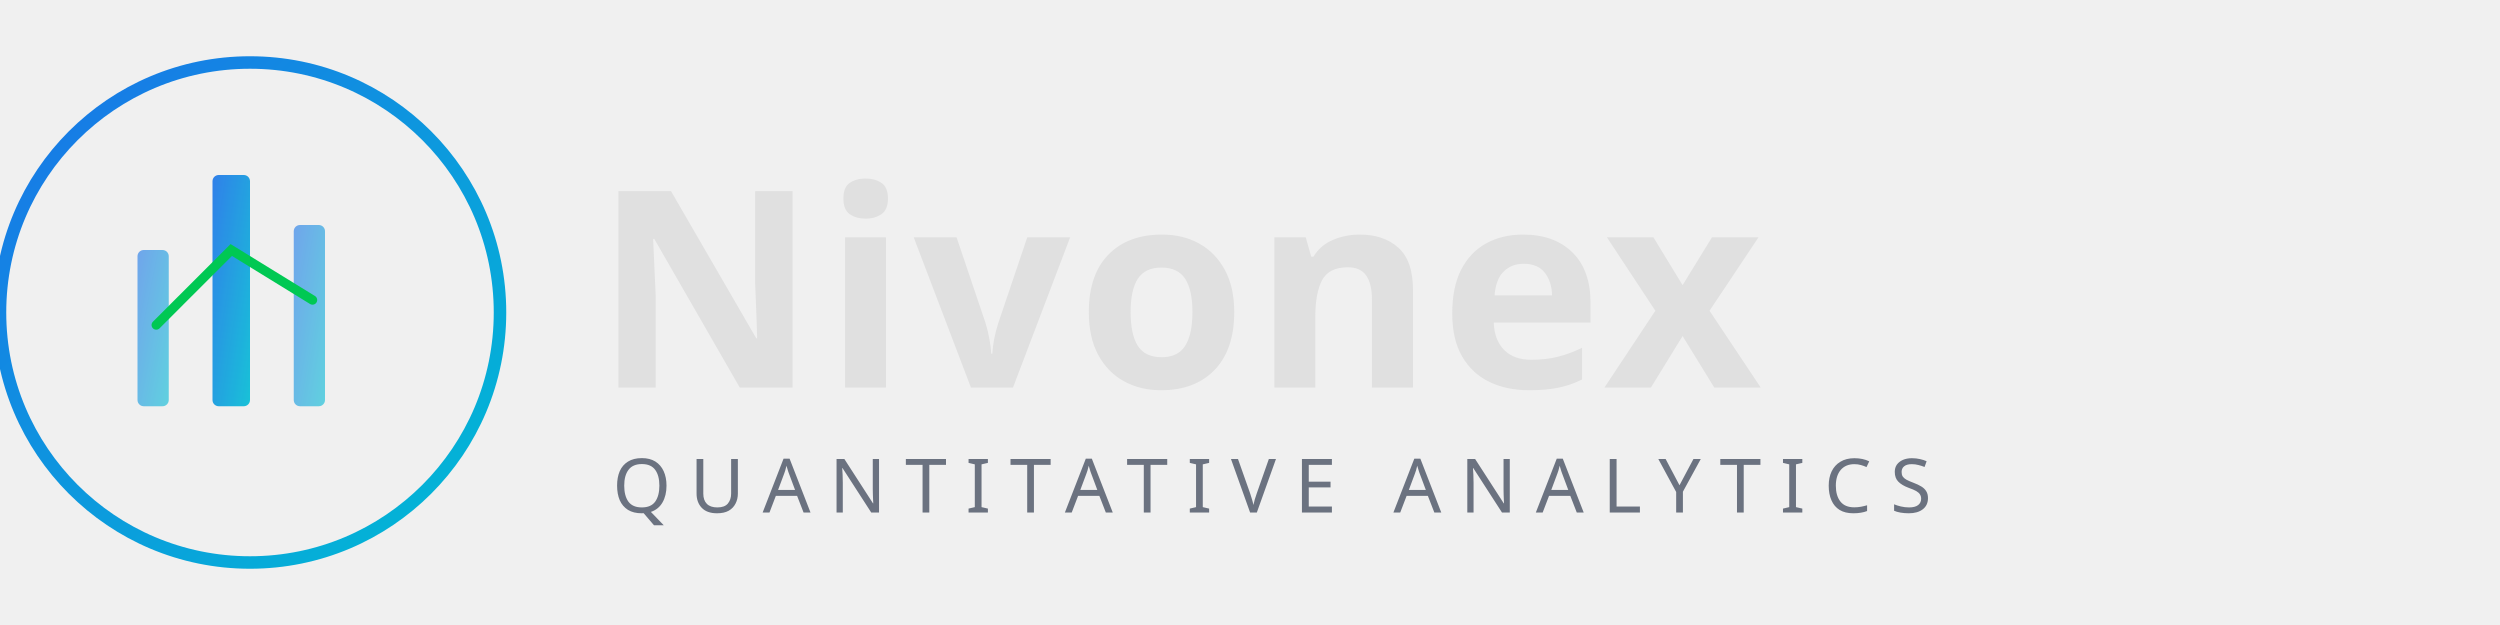
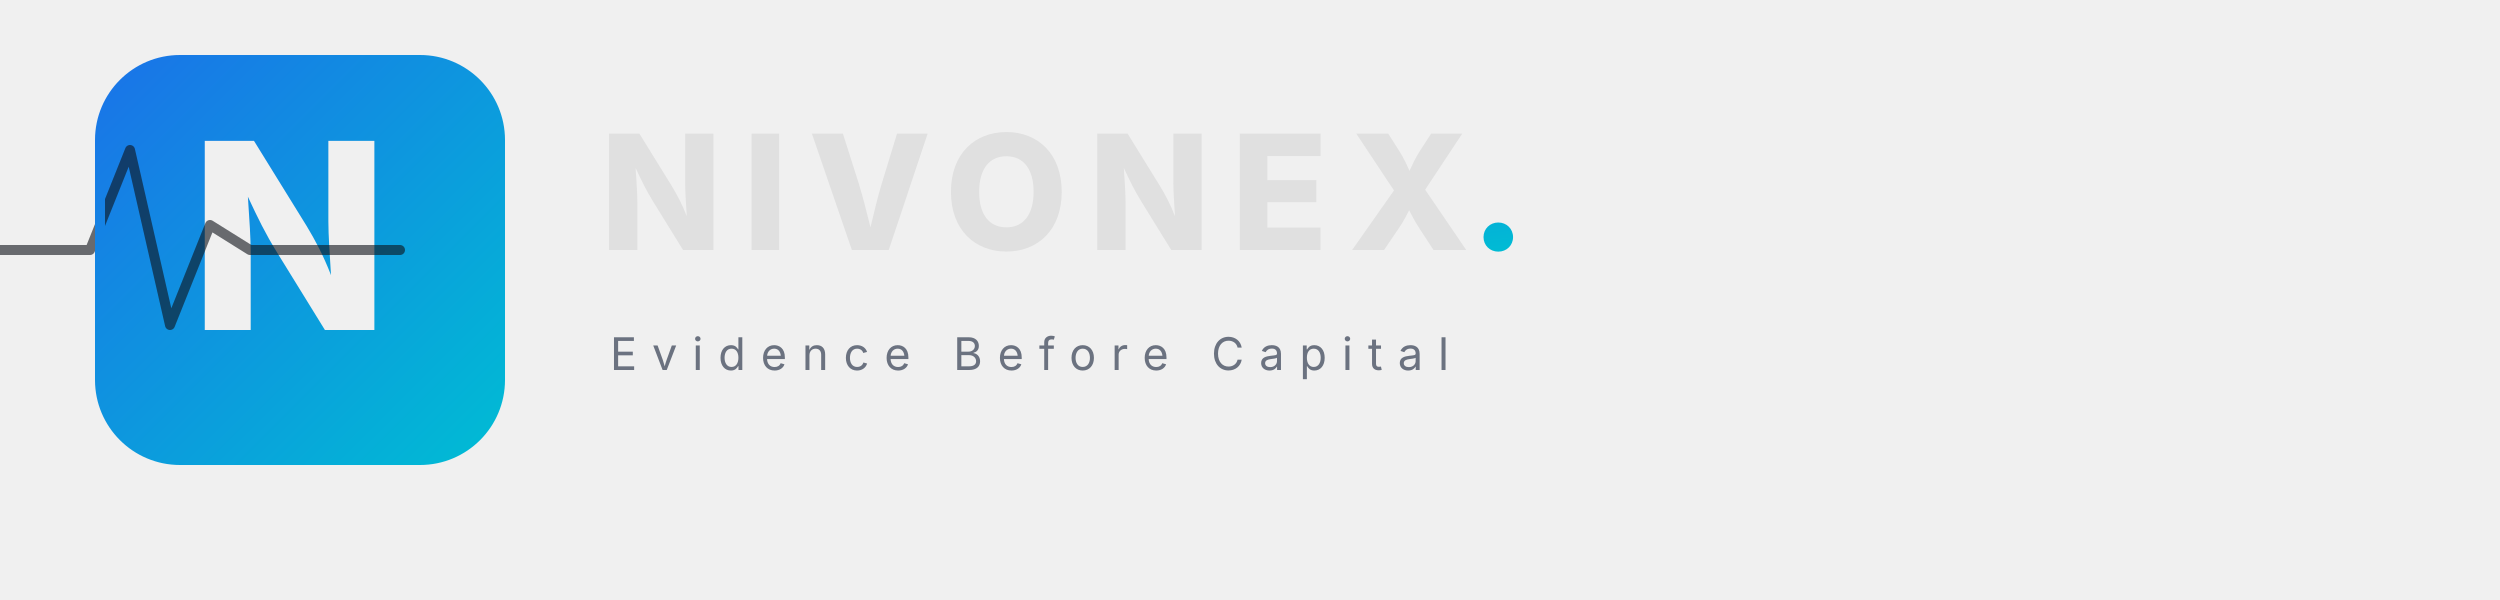
- <svg xmlns="http://www.w3.org/2000/svg" viewBox="0 0 400 100" width="400" height="100">
+ <svg xmlns="http://www.w3.org/2000/svg" viewBox="0 0 500 120" width="500" height="120">
  <defs>
-     <linearGradient id="hg" x1="0%" y1="0%" x2="100%" y2="100%">
-       <stop offset="0%" style="stop-color:#1a73e8" />
-       <stop offset="100%" style="stop-color:#00bcd4" />
+     <linearGradient id="o3" x1="0%" y1="0%" x2="100%" y2="100%">
+       <stop offset="0%" stop-color="#1a73e8" />
+       <stop offset="100%" stop-color="#00bcd4" />
    </linearGradient>
+     <mask id="o3m">
+       <rect x="20" y="12" width="80" height="80" rx="16" fill="white" />
+       <text x="38" y="66" font-family="'Inter',sans-serif" font-size="52" font-weight="800" fill="black" letter-spacing="-1">N</text>
+     </mask>
  </defs>
-   <circle cx="40" cy="50" r="40" fill="none" stroke="url(#hg)" stroke-width="2" />
-   <rect x="22" y="40" width="5" height="25" rx="1" fill="url(#hg)" opacity="0.6" />
-   <rect x="34" y="28" width="6" height="37" rx="1" fill="url(#hg)" opacity="0.9" />
-   <rect x="47" y="36" width="5" height="29" rx="1" fill="url(#hg)" opacity="0.6" />
-   <polyline points="25,52 37,40 50,48" fill="none" stroke="#00c853" stroke-width="1.5" stroke-linecap="round" />
-   <text x="95" y="62" font-family="'Segoe UI', -apple-system, sans-serif" font-size="44" font-weight="700" fill="#e0e0e0" letter-spacing="1">Nivonex</text>
-   <text x="98" y="82" font-family="'Segoe UI', -apple-system, sans-serif" font-size="12" fill="#6b7280" letter-spacing="3" font-weight="500">QUANTITATIVE ANALYTICS</text>
+   <rect x="20" y="12" width="80" height="80" rx="16" fill="url(#o3)" mask="url(#o3m)" />
+   <polyline points="0,50 18,50 26,30 34,65 42,45 50,50 80,50" fill="none" stroke="#0d1117" stroke-width="2" stroke-linecap="round" stroke-linejoin="round" opacity="0.6" />
+   <rect x="20" y="12" width="80" height="80" rx="16" fill="none" stroke="url(#o3)" stroke-width="2" />
+   <text x="120" y="50" font-family="'Inter',sans-serif" font-size="32" font-weight="800" fill="#e0e0e0" letter-spacing="4">NIVONEX<tspan fill="url(#o3)" letter-spacing="0">.</tspan>
+   </text>
+   <text x="122" y="74" font-family="'Inter',sans-serif" font-size="9" fill="#6b7280" letter-spacing="3" font-weight="400">Evidence Before Capital</text>
</svg>
